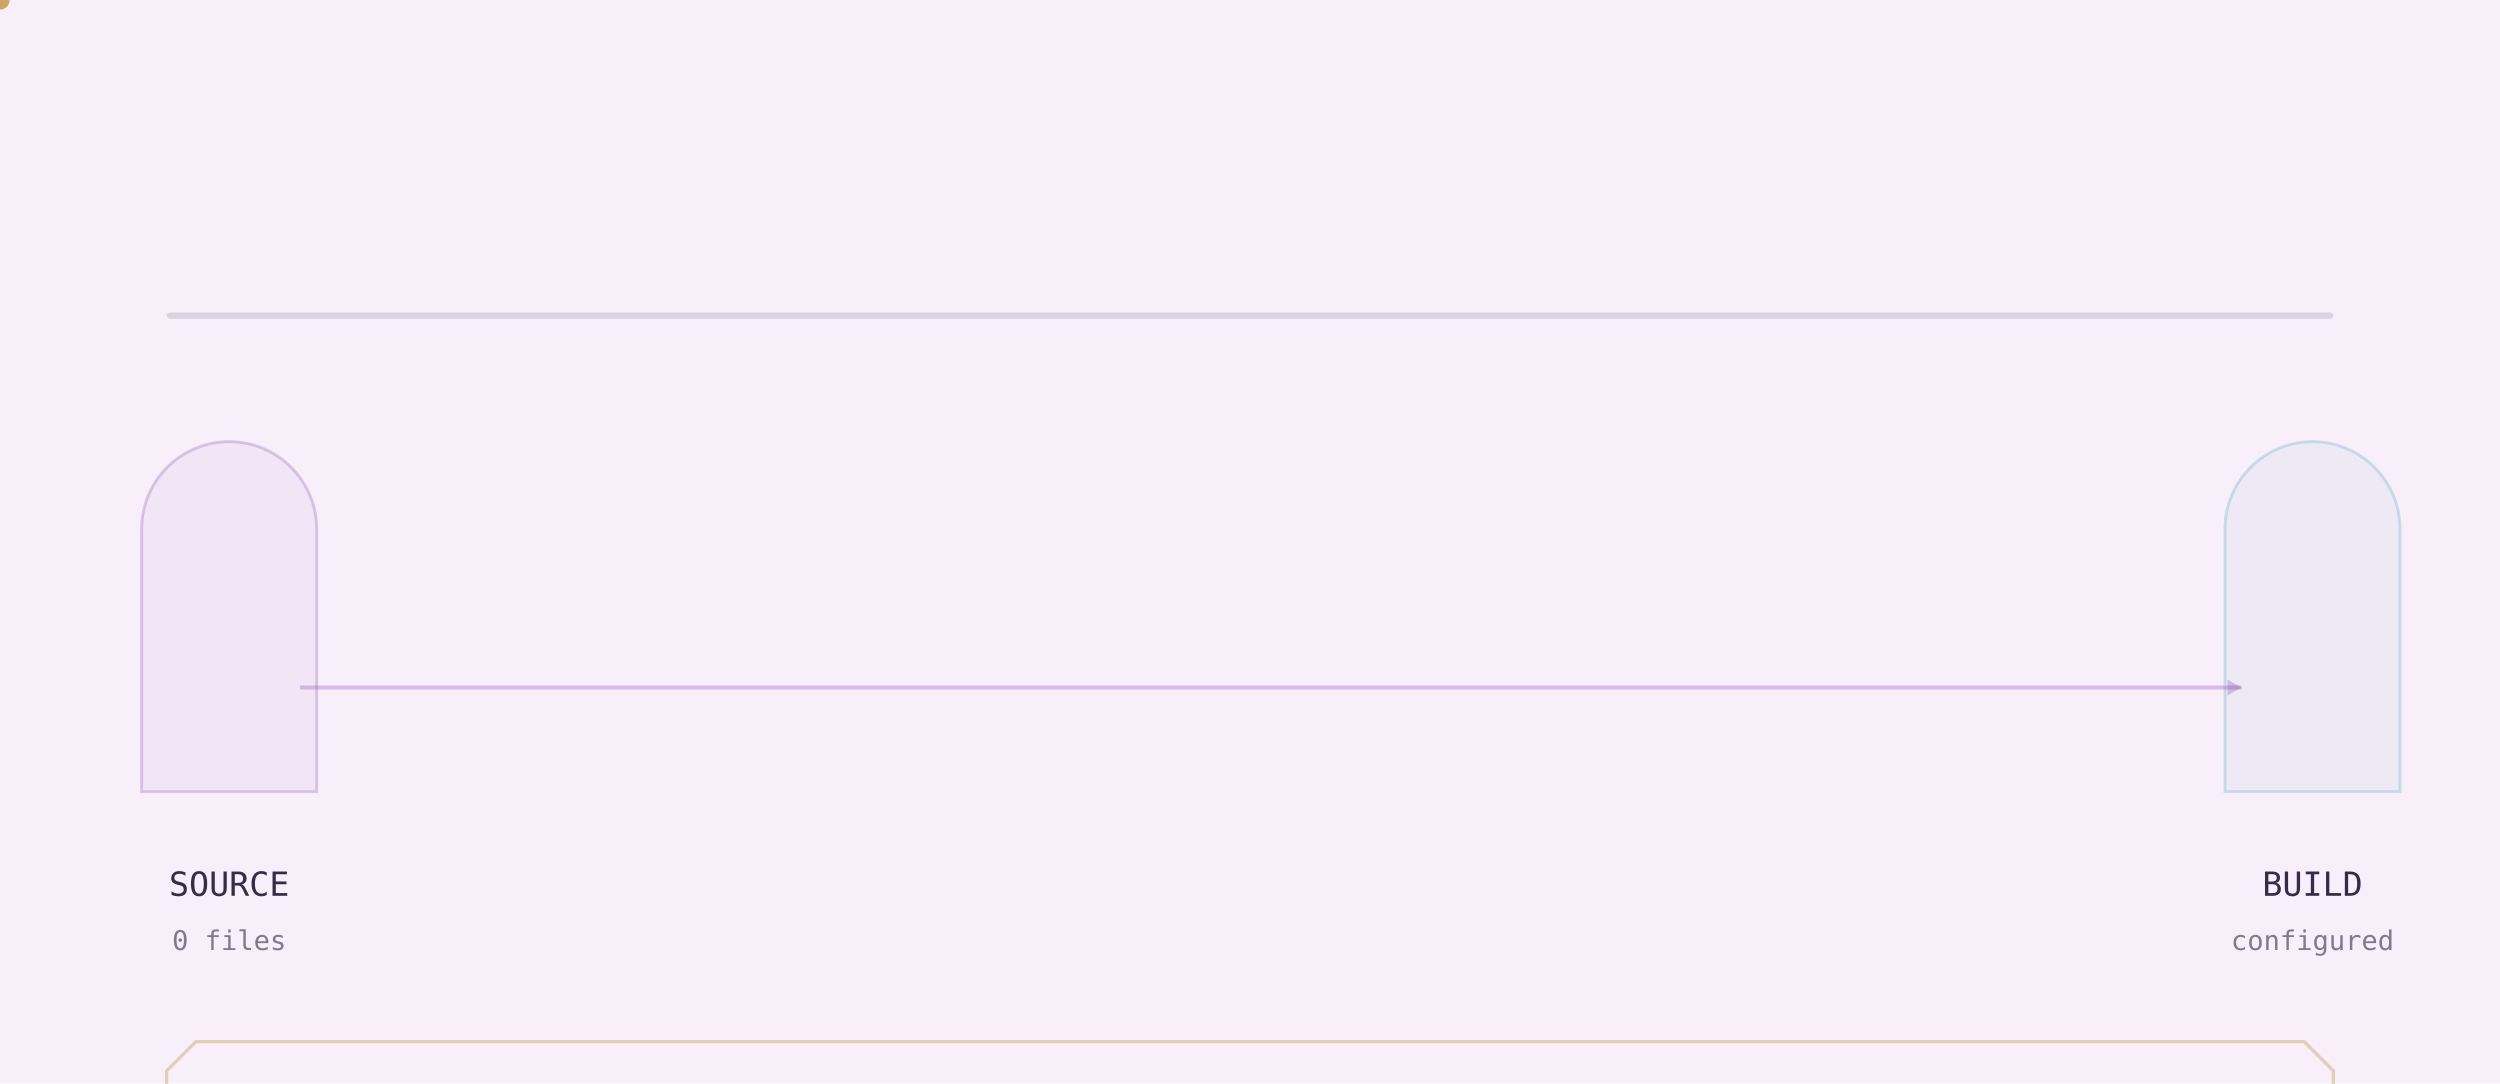
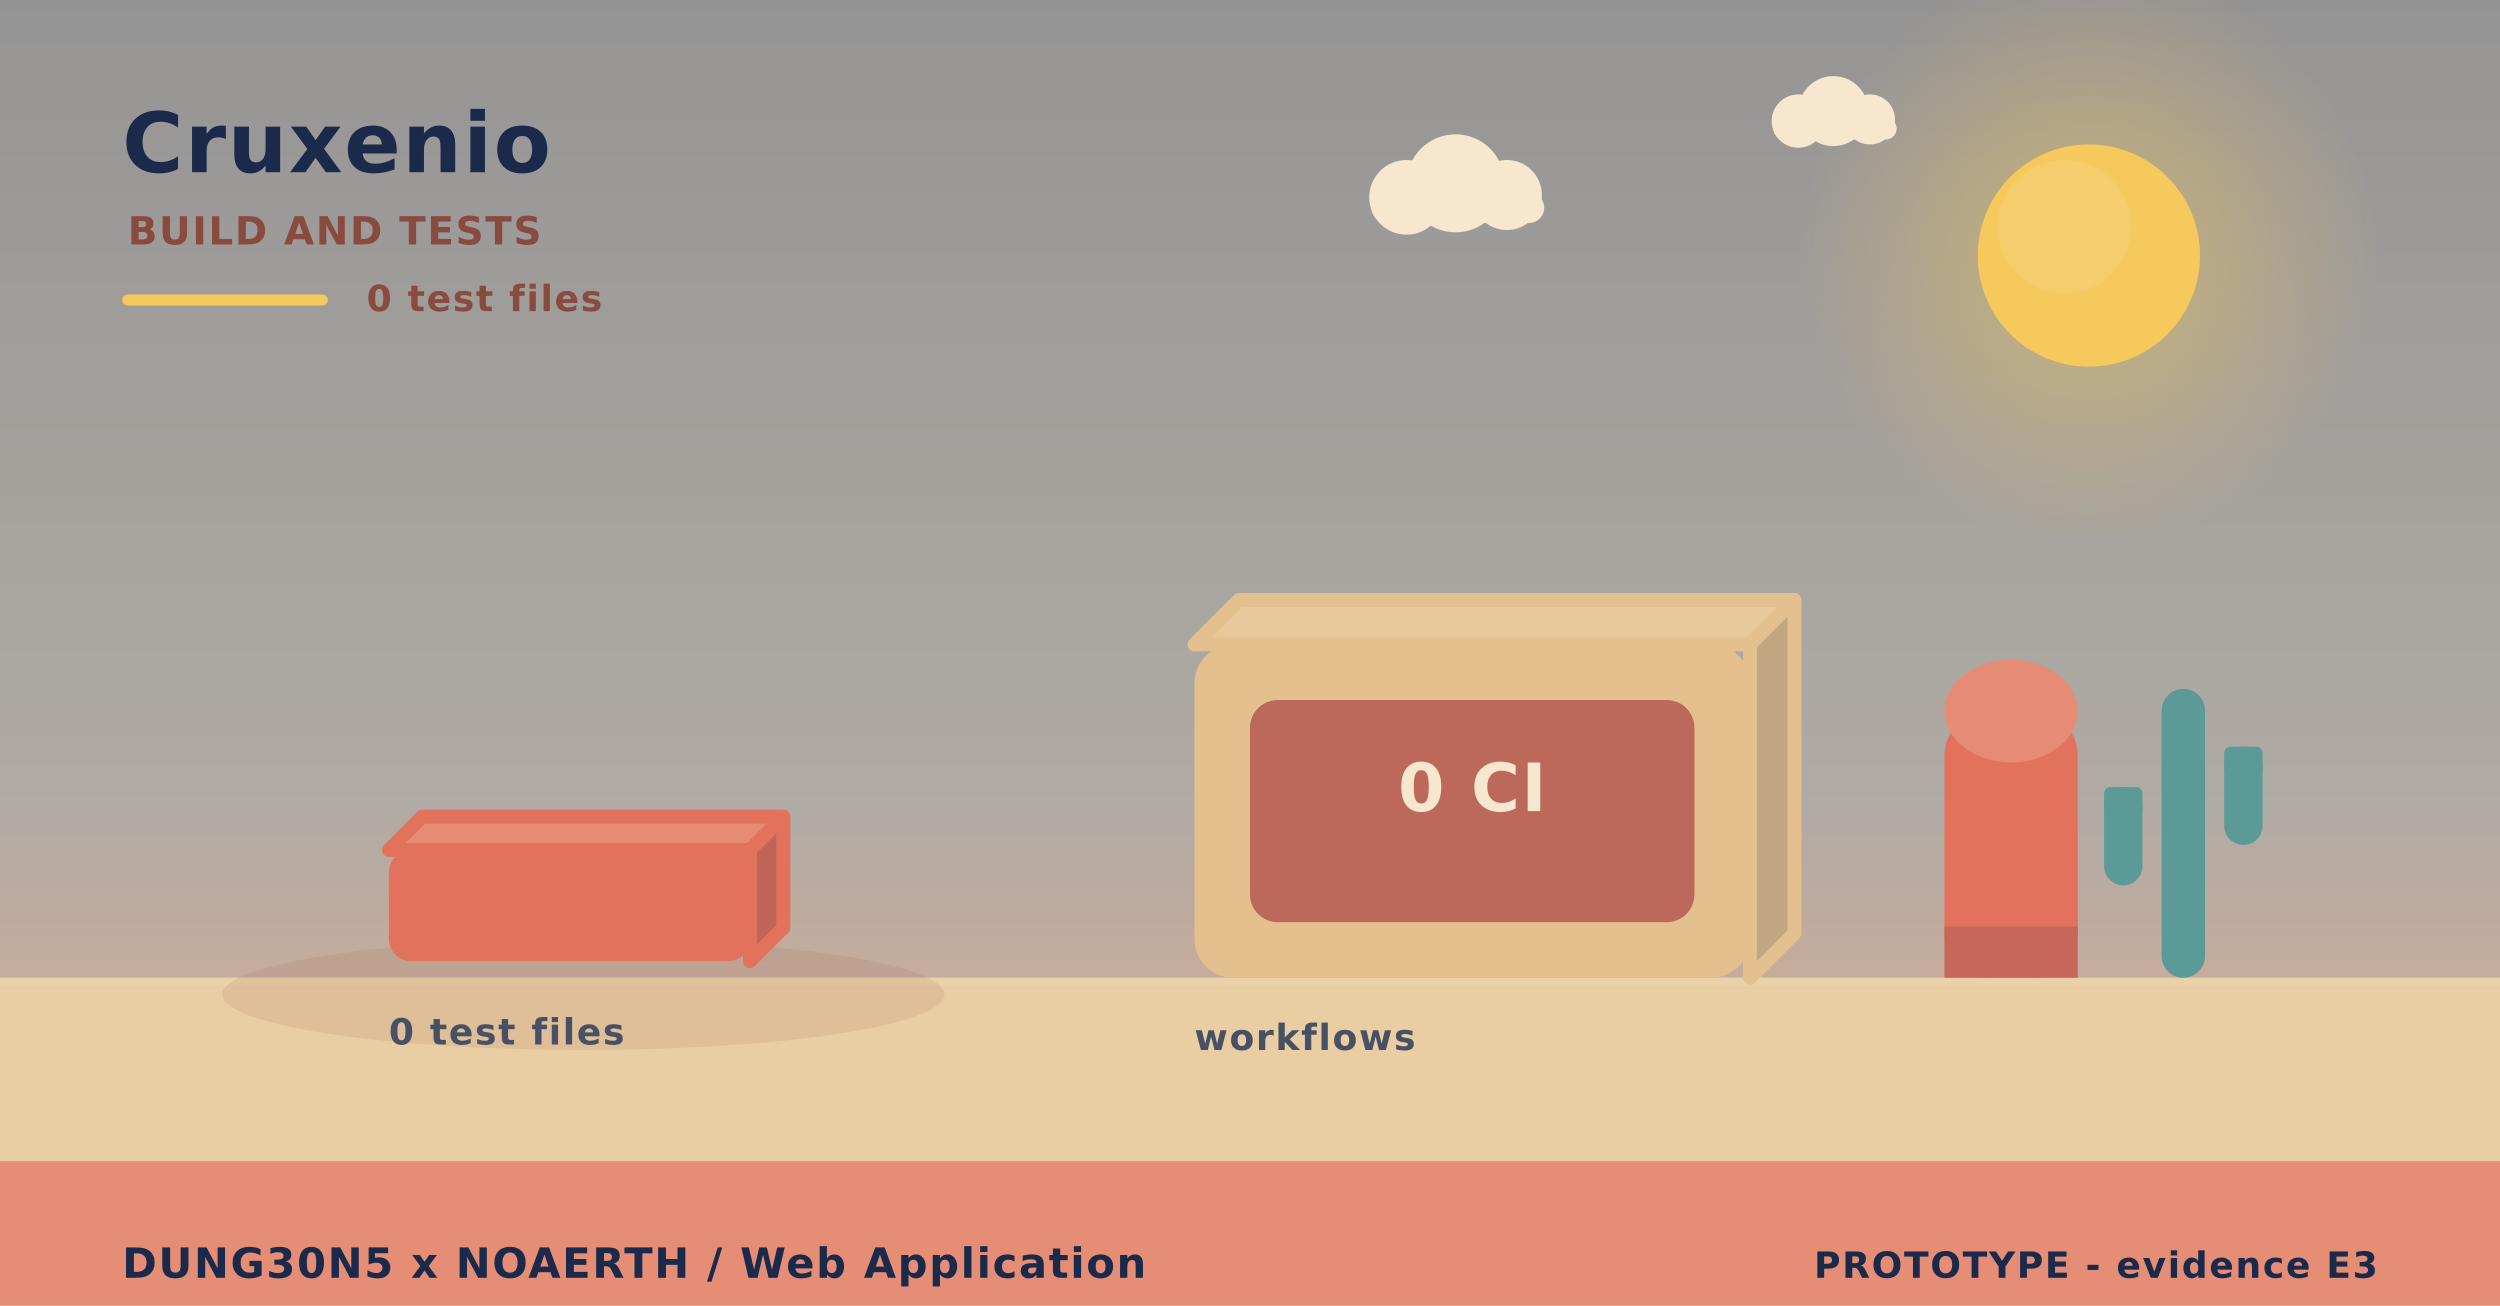
- <svg xmlns="http://www.w3.org/2000/svg" viewBox="0 0 1200 520" width="1200" height="520" role="img" aria-label="Cruxenio build evidence">
-   <rect width="1200" height="520" fill="#f8effb" />
-   <defs>
-     <linearGradient id="gb" x1="0" y1="0" x2="1" y2="1">
-       <stop offset="0%" stop-color="#7a3dac" />
-       <stop offset="100%" stop-color="#389eb2" />
-     </linearGradient>
-   </defs>
-   <rect x="80.00" y="150.00" width="1040.00" height="3.00" rx="2.00" fill="rgba(37,22,52,0.140)" opacity="1.00" />
-   <path d="M68.00,380.00 L68.00,254.00 A42.00,42.00 0 0 1 152.00,254.00 L152.00,380.00 Z" fill="rgba(122,61,172,0.100)" opacity="0.55" stroke="rgba(122,61,172,0.450)" stroke-width="1.4" />
-   <polygon points="-192.26,189.00 -136.83,221.00 -136.83,157.00 -192.26,125.00" fill="#735c30" opacity="0.95" />
-   <polygon points="-247.68,221.00 -192.26,253.00 -192.26,189.00 -247.68,157.00" fill="#2c7b8b" opacity="0.95" />
-   <polygon points="-192.26,125.00 -136.83,157.00 -192.26,189.00 -247.68,157.00" fill="#7a3dac" opacity="0.95" />
-   <text x="110" y="430" font-family="ui-monospace,Menlo,monospace" font-size="16" fill="rgba(37,22,52,0.900)" text-anchor="middle">SOURCE</text>
-   <text x="110" y="456" font-family="ui-monospace,Menlo,monospace" font-size="13" fill="rgba(37,22,52,0.550)" text-anchor="middle">0 files</text>
-   <path d="M1068.00,380.00 L1068.00,254.00 A42.00,42.00 0 0 1 1152.00,254.00 L1152.00,380.00 Z" fill="rgba(56,158,178,0.100)" opacity="0.55" stroke="rgba(56,158,178,0.450)" stroke-width="1.4" />
-   <polygon points="673.77,689.00 729.19,721.00 729.19,657.00 673.77,625.00" fill="#735c30" opacity="0.95" />
-   <polygon points="618.34,721.00 673.77,753.00 673.77,689.00 618.34,657.00" fill="#2c7b8b" opacity="0.95" />
-   <polygon points="673.77,625.00 729.19,657.00 673.77,689.00 618.34,657.00" fill="#389eb2" opacity="0.95" />
-   <text x="1110" y="430" font-family="ui-monospace,Menlo,monospace" font-size="16" fill="rgba(37,22,52,0.900)" text-anchor="middle">BUILD</text>
-   <text x="1110" y="456" font-family="ui-monospace,Menlo,monospace" font-size="13" fill="rgba(37,22,52,0.550)" text-anchor="middle">configured</text>
-   <line x1="144.00" y1="330.00" x2="1076.00" y2="330.00" stroke="rgba(122,61,172,0.500)" stroke-width="2.00" opacity="0.55" />
-   <polygon points="1076.00,330.00 1069.20,326.20 1069.20,333.80" fill="rgba(122,61,172,0.500)" opacity="0.55" />
-   <g opacity="0.9">
-     <circle cx="0.00" cy="0.00" r="4.60" fill="#c79e52" opacity="1.00" />
-     <animateTransform attributeName="transform" type="translate" values="144.00,330.00 1076.00,330.00" dur="3.833s" begin="0.0s" repeatCount="indefinite" />
-     <animateTransform attributeName="transform" type="translate" values="1076.00,330.00 144.00,330.00" dur="3.833s" begin="1.917s" repeatCount="indefinite" />
+ <svg xmlns="http://www.w3.org/2000/svg" width="900" height="470" viewBox="0 0 900 470" role="img" aria-label="Cruxenio - how it is verified">
+   <linearGradient id="skyb" x1="0" y1="0" x2="0" y2="1">
+     <stop offset="0" stop-color="#959494" />
+     <stop offset="0.62" stop-color="#b0aba4" />
+     <stop offset="1" stop-color="#f3ad8a" />
+   </linearGradient>
+   <rect width="900" height="470" fill="url(#skyb)" />
+   <radialGradient id="sunb">
+     <stop offset="0.35" stop-color="#f5c95c" stop-opacity="0.34" />
+     <stop offset="1" stop-color="#f5c95c" stop-opacity="0" />
+   </radialGradient>
+   <circle cx="752" cy="92" r="104" fill="url(#sunb)" />
+   <circle cx="752" cy="92" r="40" fill="#f5c95c" />
+   <circle cx="743.2" cy="81.6" r="24" fill="#f5d27e" opacity="0.5" />
+   <g>
+     <circle cx="524" cy="66" r="17.64" fill="#f6e7ce" />
+     <circle cx="506.36" cy="71.04" r="13.44" fill="#f6e7ce" />
+     <circle cx="542.48" cy="70.2" r="12.6" fill="#f6e7ce" />
+     <rect x="493.76" y="69.36" width="62.16" height="10.92" rx="5.46" fill="#f6e7ce" />
+     <animateTransform attributeName="transform" type="translate" values="0 0;24 0;0 0" dur="36s" begin="0s" repeatCount="indefinite" />
  </g>
-   <path d="M94.00,500.00 H1106.00 L1120.00,514.00 V546.00 L1106.00,560.00 H94.00 L80.00,546.00 V514.00 Z" fill="none" stroke="rgba(199,158,82,0.500)" stroke-width="1.60" opacity="0.80" />
-   <text x="600" y="536" font-family="ui-monospace,Menlo,monospace" font-size="16" fill="rgba(199,158,82,0.950)" text-anchor="middle">no test suite present in this repository — shown as measured, not implied</text>
+   <g>
+     <circle cx="660" cy="40" r="12.6" fill="#f6e7ce" />
+     <circle cx="647.4" cy="43.6" r="9.6" fill="#f6e7ce" />
+     <circle cx="673.2" cy="43" r="9" fill="#f6e7ce" />
+     <rect x="638.4" y="42.4" width="44.4" height="7.8" rx="3.9" fill="#f6e7ce" />
+     <animateTransform attributeName="transform" type="translate" values="0 0;-18 0;0 0" dur="46s" begin="3s" repeatCount="indefinite" />
+   </g>
+   <rect x="0" y="352" width="900" height="118" fill="#e9cda3" />
+   <rect x="0" y="352" width="900" height="3" fill="#ebd1a9" />
+   <text x="44" y="62" font-family="Verdana,DejaVu Sans,sans-serif" font-size="30" font-weight="700" letter-spacing="0.6" fill="#1b2a4a" text-anchor="start">Cruxenio</text>
+   <text x="46" y="88" font-family="Verdana,DejaVu Sans,sans-serif" font-size="14" font-weight="700" letter-spacing="0.6" fill="#894b3f" text-anchor="start">BUILD AND TESTS</text>
+   <rect x="44" y="106" width="74" height="4" rx="2" fill="#f5c95c" />
+   <text x="132" y="112" font-family="Verdana,DejaVu Sans,sans-serif" font-size="13" font-weight="700" letter-spacing="0.6" fill="#894b3f" text-anchor="start">0 test files</text>
+   <ellipse cx="210" cy="358" rx="130" ry="20" fill="rgba(138,90,68,0.11)" />
+   <g>
+     <path d="M140,306 L270,306 L282,294 L152,294 Z" fill="#e68c74" stroke="#e2725b" stroke-width="5" stroke-linejoin="round" />
+     <path d="M270,306 L282,294 L282,334 L270,346 Z" fill="#c06658" stroke="#e2725b" stroke-width="5" stroke-linejoin="round" />
+     <rect x="140" y="306" width="130" height="40" rx="8" fill="#e2725b" />
+     <animateTransform attributeName="transform" type="translate" values="0 10;0 0" dur="0.8s" begin="0.5s" fill="freeze" />
+   </g>
+   <text x="140" y="376" font-family="Verdana,DejaVu Sans,sans-serif" font-size="13" font-weight="700" letter-spacing="0.6" fill="#475064" text-anchor="start">0 test files</text>
+   <path d="M430,232 L630,232 L646,216 L446,216 Z" fill="#e7c99b" stroke="#e3c08d" stroke-width="5" stroke-linejoin="round" />
+   <path d="M630,232 L646,216 L646,336 L630,352 Z" fill="#c1a682" stroke="#e3c08d" stroke-width="5" stroke-linejoin="round" />
+   <rect x="430" y="232" width="200" height="120" rx="14" fill="#e3c08d" />
+   <rect x="450" y="252" width="160" height="80" rx="10" fill="#ba6458" opacity="0.94" />
+   <text x="530" y="292" font-family="Verdana,DejaVu Sans,sans-serif" font-size="24" font-weight="700" letter-spacing="0.6" fill="#f6e7ce" text-anchor="middle">0 CI</text>
+   <text x="430" y="378" font-family="Verdana,DejaVu Sans,sans-serif" font-size="13" font-weight="700" letter-spacing="0.6" fill="#475064" text-anchor="start">workflows</text>
+   <rect x="700" y="256" width="48" height="96" rx="16" fill="#e2725b" />
+   <ellipse cx="724" cy="256" rx="24" ry="18.46" fill="#e68c74" />
+   <rect x="700" y="333.54" width="48" height="18.46" fill="#c66859" />
+   <rect x="778.18" y="248" width="15.64" height="104" rx="7.82" fill="#5b9a97" />
+   <rect x="757.48" y="283.36" width="13.8" height="35.36" rx="6.9" fill="#5b9a97" />
+   <rect x="757.48" y="283.36" width="13.8" height="10.4" rx="2.3" fill="#5b9a97" />
+   <rect x="800.72" y="268.8" width="13.8" height="35.36" rx="6.9" fill="#5b9a97" />
+   <rect x="800.72" y="268.8" width="13.8" height="10.4" rx="2.3" fill="#5b9a97" />
+   <rect x="0" y="418" width="900" height="52" rx="0" fill="#e68972" opacity="0.94" />
+   <text x="44" y="460" font-family="Verdana,DejaVu Sans,sans-serif" font-size="15" font-weight="700" letter-spacing="0.6" fill="#1b2a4a" text-anchor="start">DUNG30N5 x NOAERTH  /  Web Application</text>
+   <text x="856" y="460" font-family="Verdana,DejaVu Sans,sans-serif" font-size="13" font-weight="700" letter-spacing="0.6" fill="#1b2a4a" text-anchor="end">PROTOTYPE  -  evidence E3</text>
</svg>
